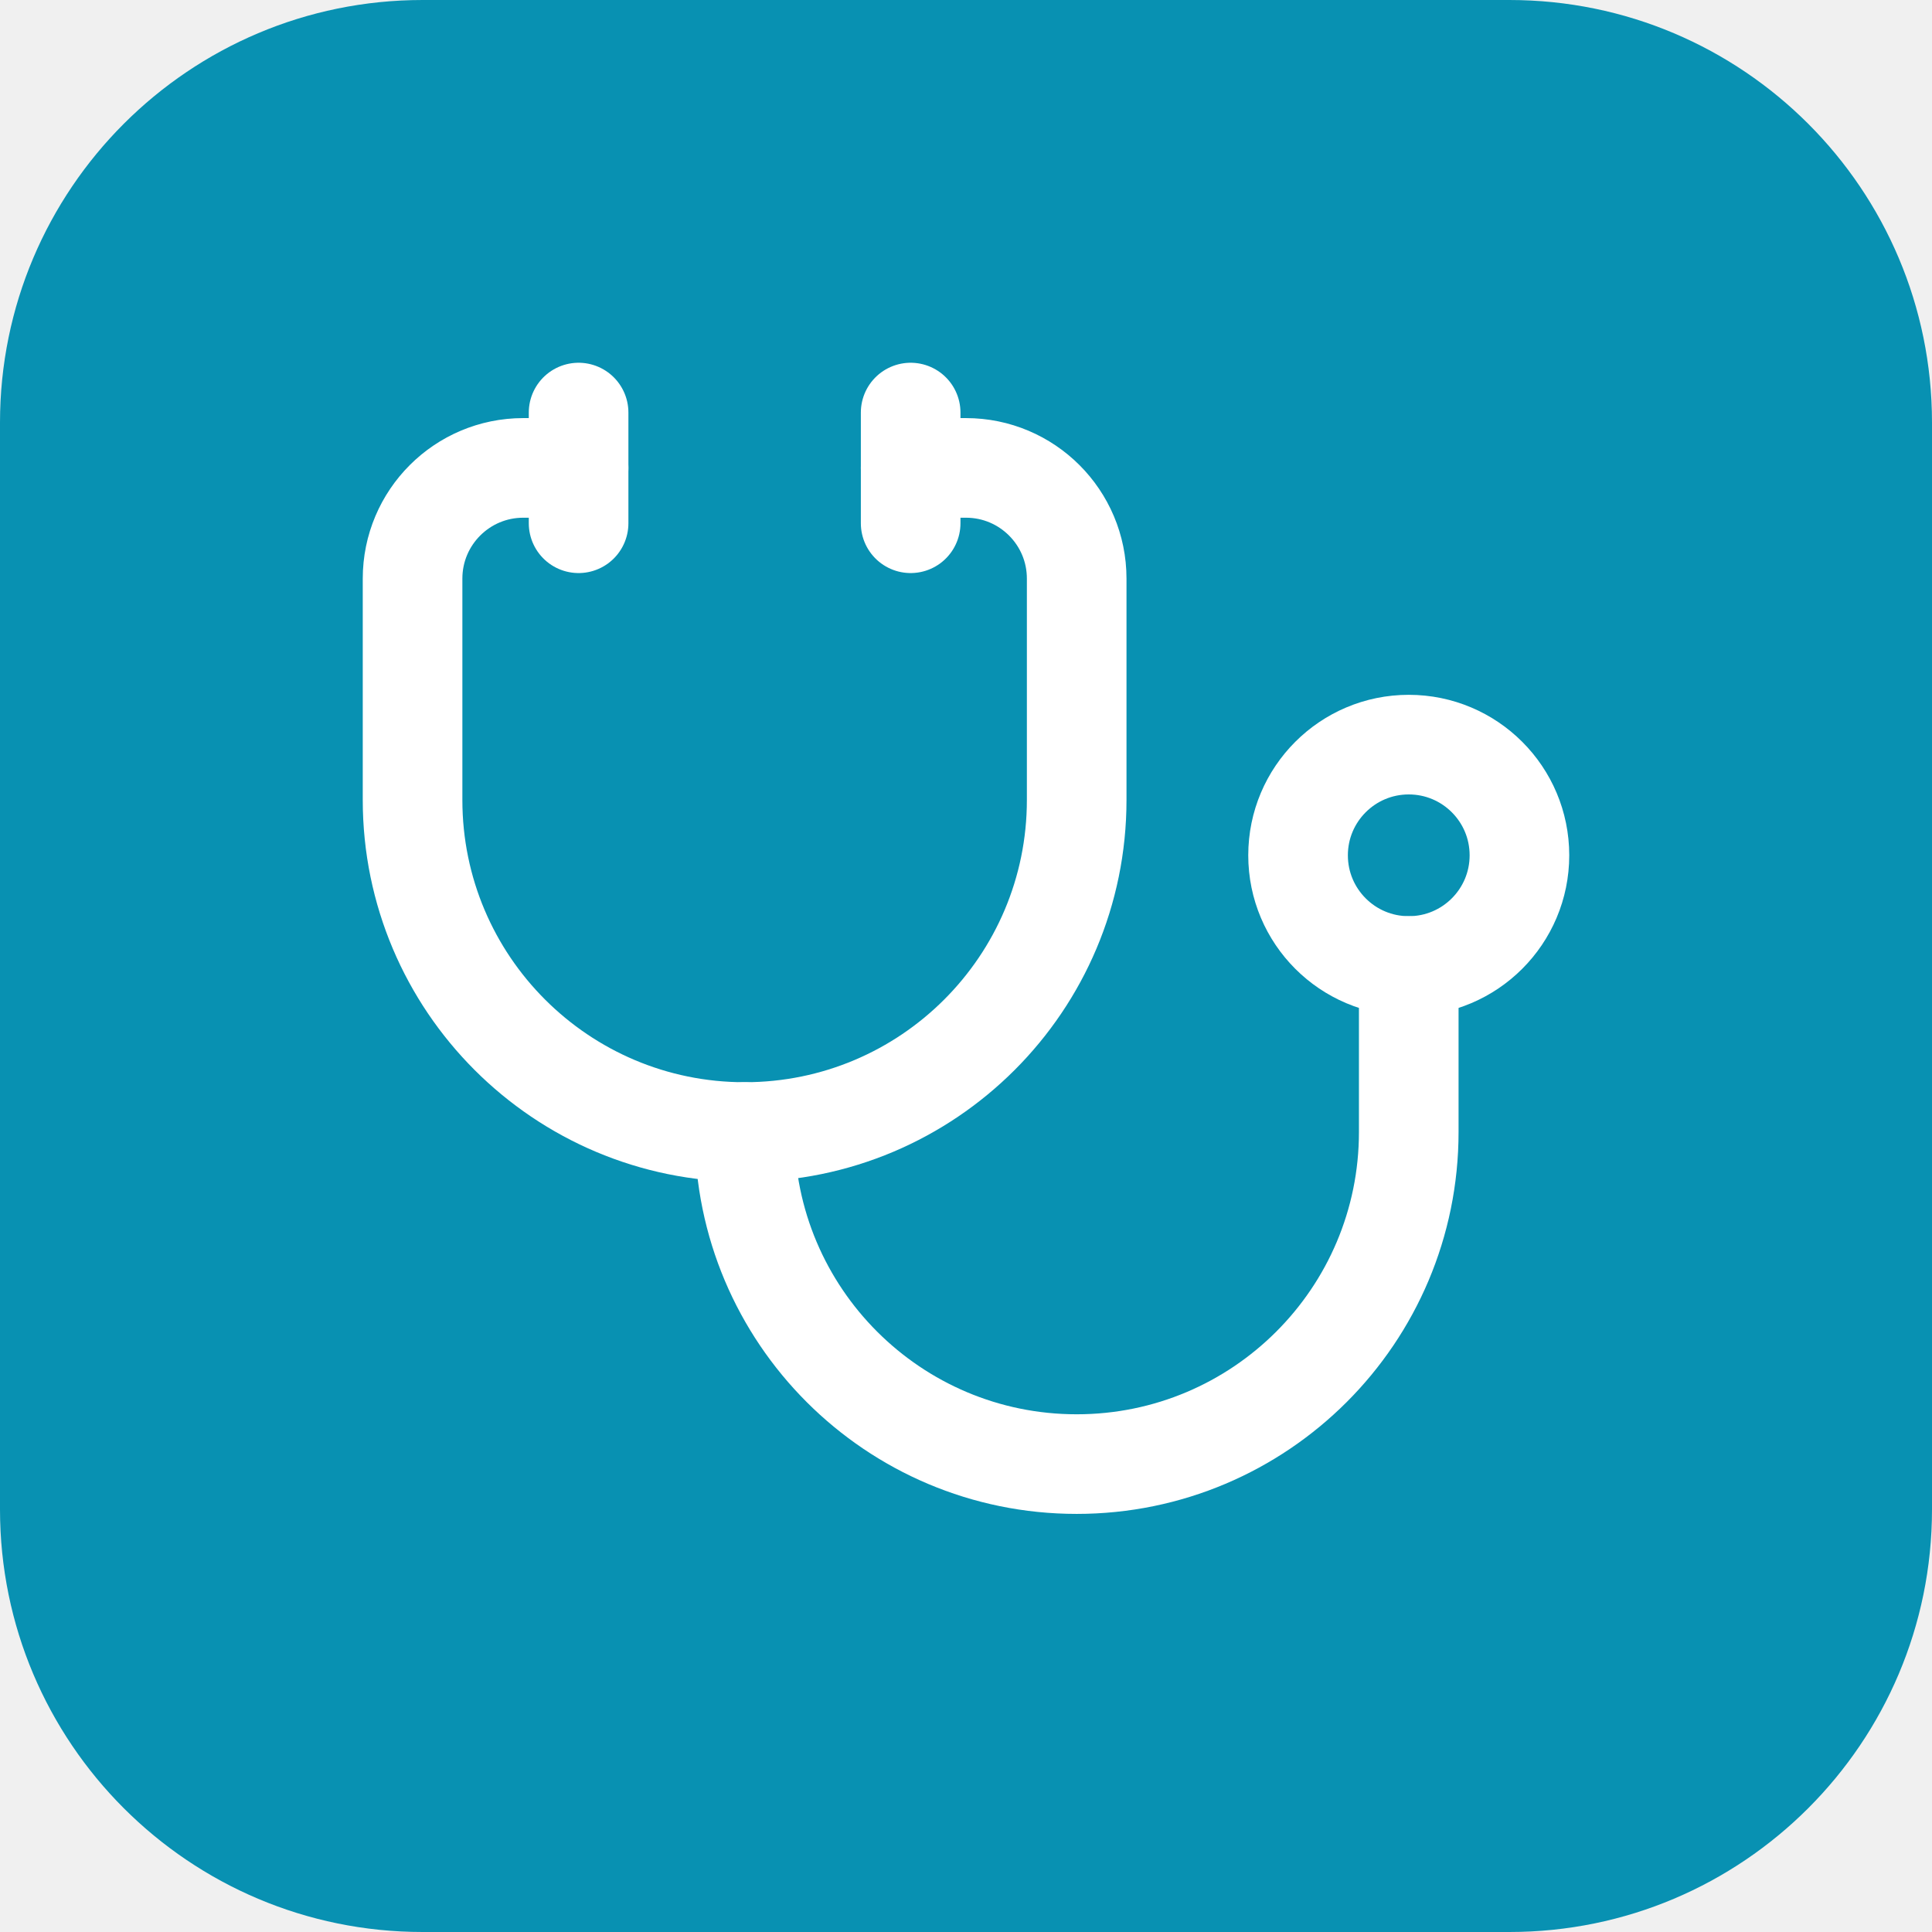
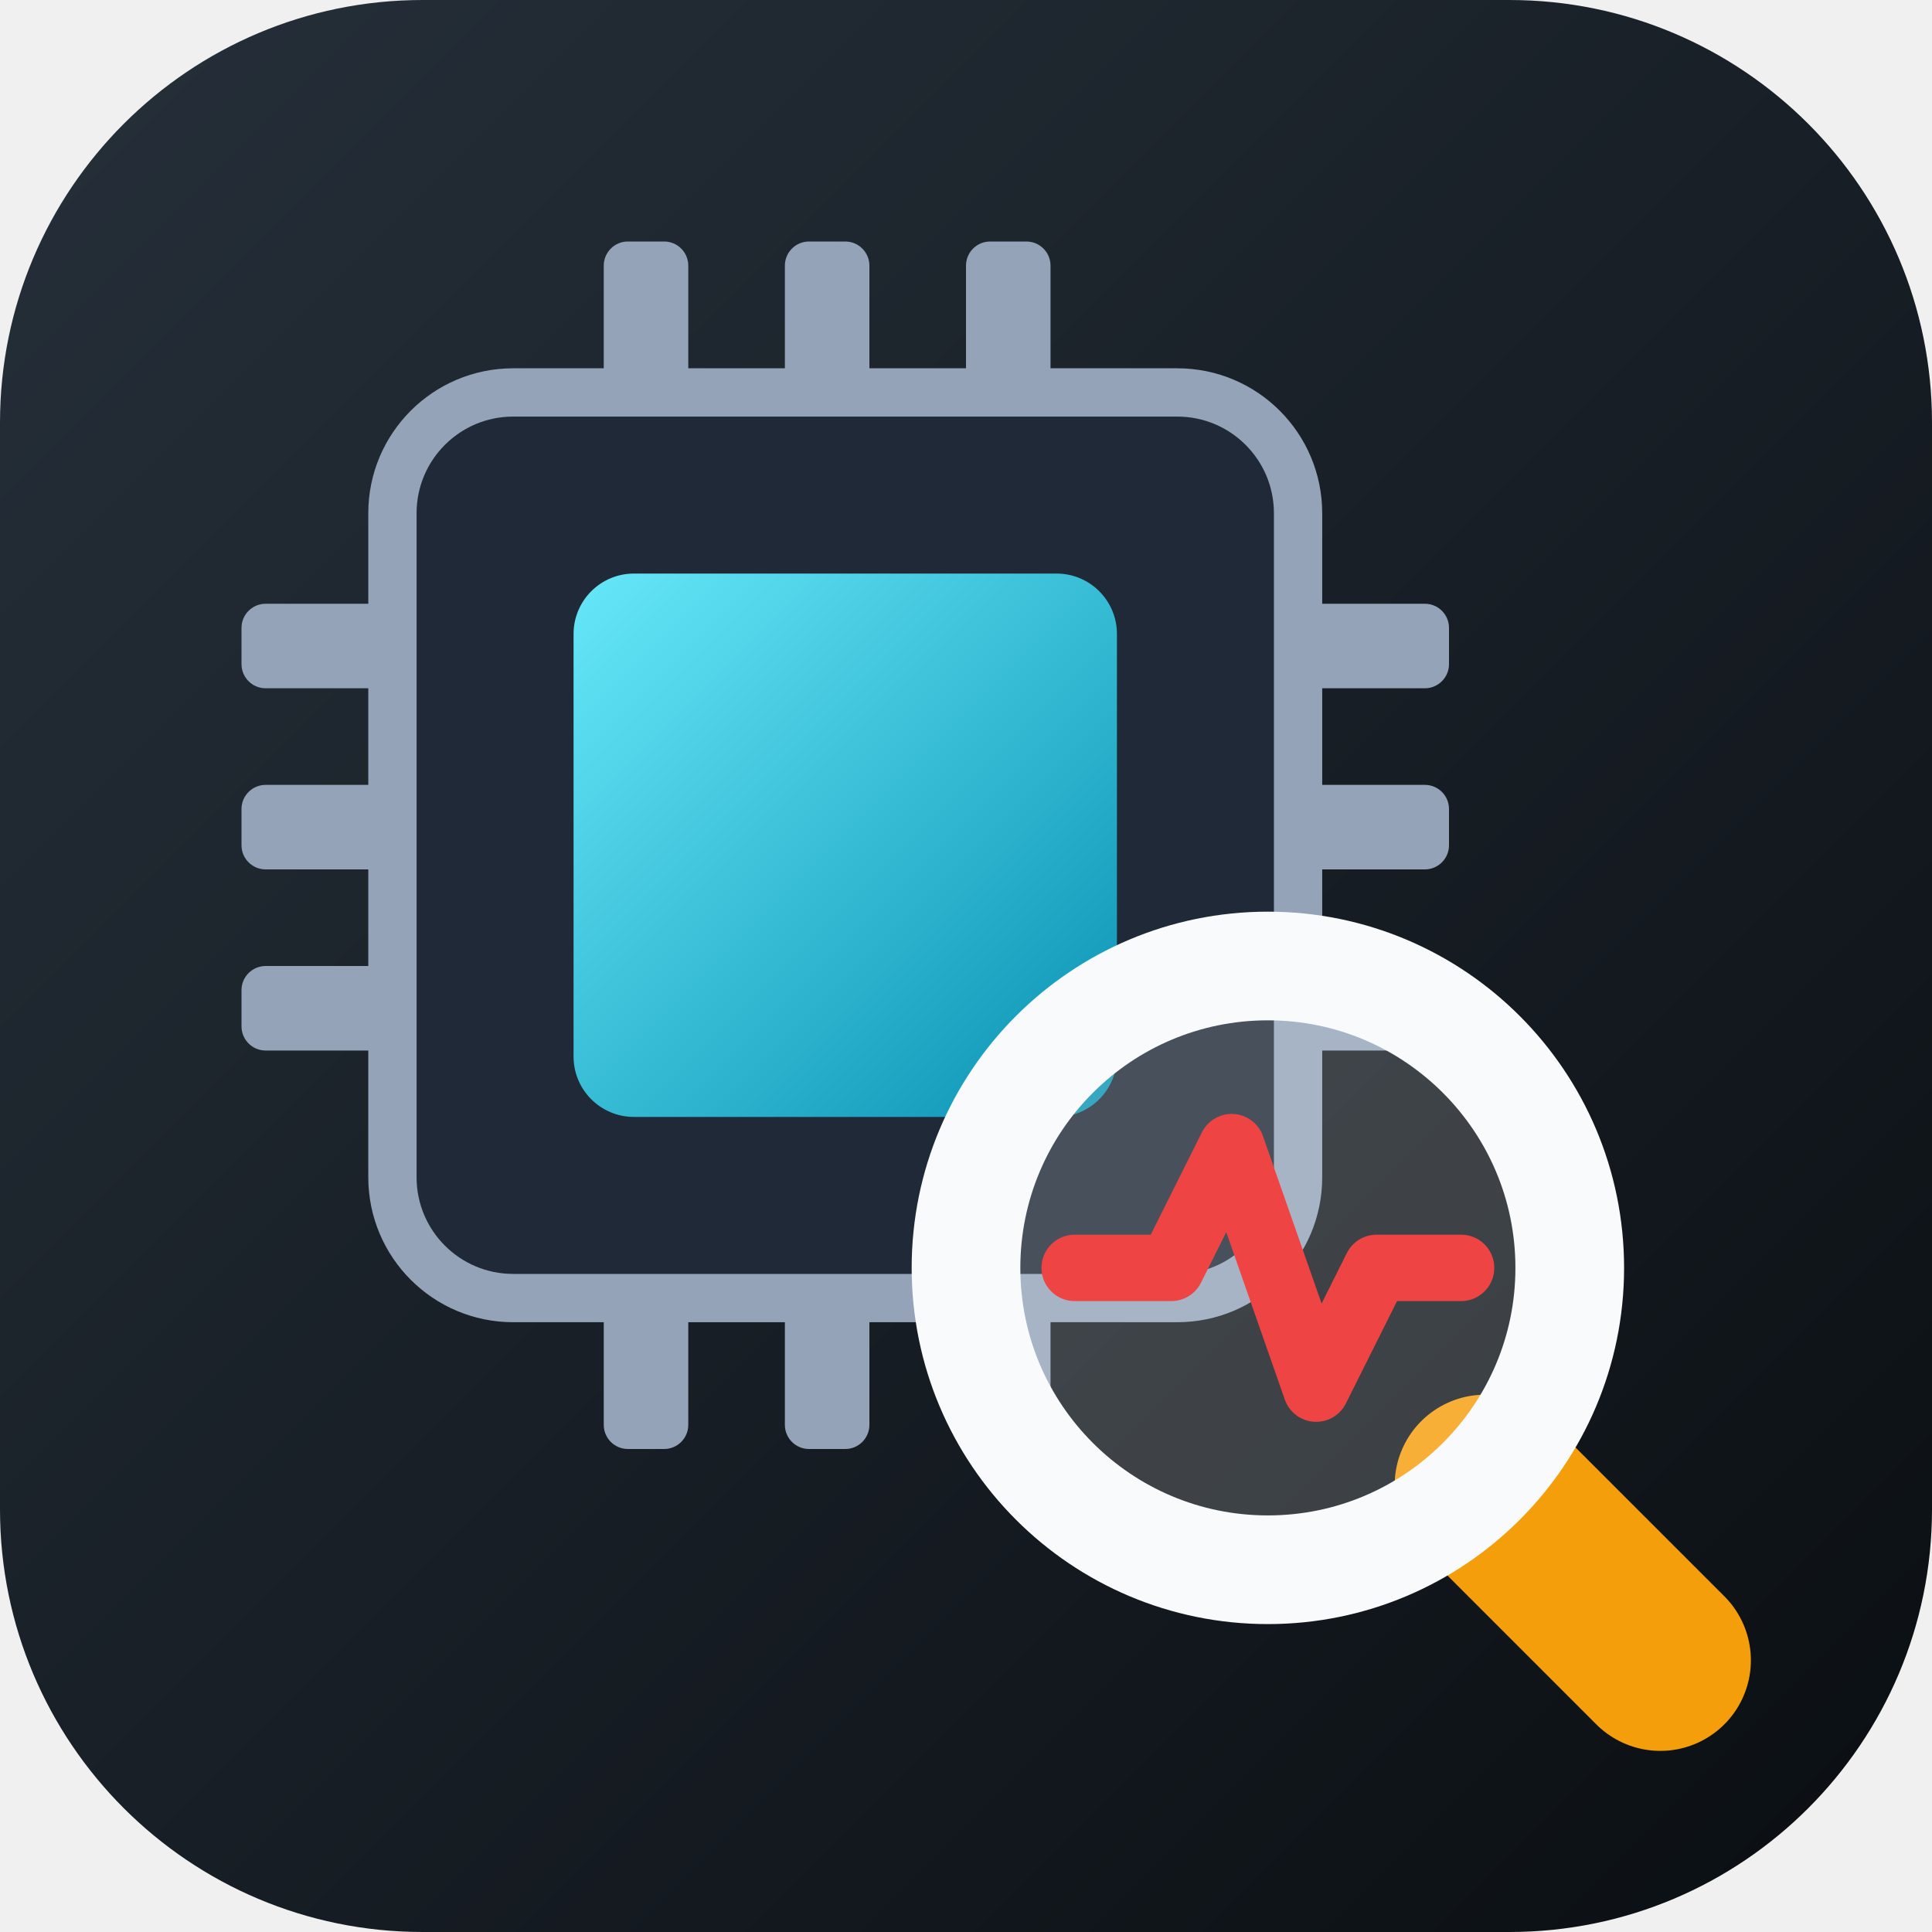
<svg xmlns="http://www.w3.org/2000/svg" viewBox="0 0 32 32">
-   <rect width="32" height="32" rx="7" fill="#0891b2" />
-   <svg x="5" y="5" width="22" height="22" viewBox="0 0 24 24" fill="none" stroke="#fff" stroke-width="1.8" stroke-linecap="round" stroke-linejoin="round">
-     <path d="M11 2v2" />
-     <path d="M5 2v2" />
-     <path d="M5 3H4a2 2 0 0 0-2 2v4a6 6 0 0 0 12 0V5a2 2 0 0 0-2-2h-1" />
-     <path d="M8 15a6 6 0 0 0 12 0v-3" />
-     <circle cx="20" cy="10" r="2" />
-   </svg>
+   <defs>
+     <linearGradient id="tile" x1="0" y1="0" x2="1" y2="1">
+       <stop offset="0" stop-color="#26303a" />
+       <stop offset="1" stop-color="#0a0e12" />
+     </linearGradient>
+     <linearGradient id="die" x1="0" y1="0" x2="1" y2="1">
+       <stop offset="0" stop-color="#67e8f9" />
+       <stop offset="1" stop-color="#0891b2" />
+     </linearGradient>
+   </defs>
+   <rect width="32" height="32" rx="7" fill="url(#tile)" />
+   <g fill="#94a3b8">
+     <rect x="10" y="4" width="1.4" height="3" rx=".4" />
+     <rect x="10" y="21" width="1.4" height="3" rx=".4" />
+     <rect x="4" y="10" width="3" height="1.4" rx=".4" />
+     <rect x="21" y="10" width="3" height="1.4" rx=".4" />
+     <rect x="13" y="4" width="1.4" height="3" rx=".4" />
+     <rect x="13" y="21" width="1.4" height="3" rx=".4" />
+     <rect x="4" y="13" width="3" height="1.4" rx=".4" />
+     <rect x="21" y="13" width="3" height="1.4" rx=".4" />
+     <rect x="16" y="4" width="1.4" height="3" rx=".4" />
+     <rect x="16" y="21" width="1.4" height="3" rx=".4" />
+     <rect x="4" y="16" width="3" height="1.4" rx=".4" />
+     <rect x="21" y="16" width="3" height="1.4" rx=".4" />
+   </g>
+   <rect x="6.5" y="6.5" width="15" height="15" rx="2" fill="#1f2937" stroke="#94a3b8" stroke-width=".8" />
+   <rect x="9.5" y="9.5" width="9" height="9" rx="1" fill="url(#die)" />
+   <path d="M27.5 27.5 24.6 24.6" stroke="#f59e0b" stroke-width="3" stroke-linecap="round" />
+   <circle cx="21" cy="21" r="5" fill="#fff" fill-opacity=".18" stroke="#f8fafc" stroke-width="1.8" />
+   <path d="M17.8 21h1.6l1-2 1.4 4 1-2h1.4" fill="none" stroke="#ef4444" stroke-width="1.1" stroke-linecap="round" stroke-linejoin="round" />
</svg>
